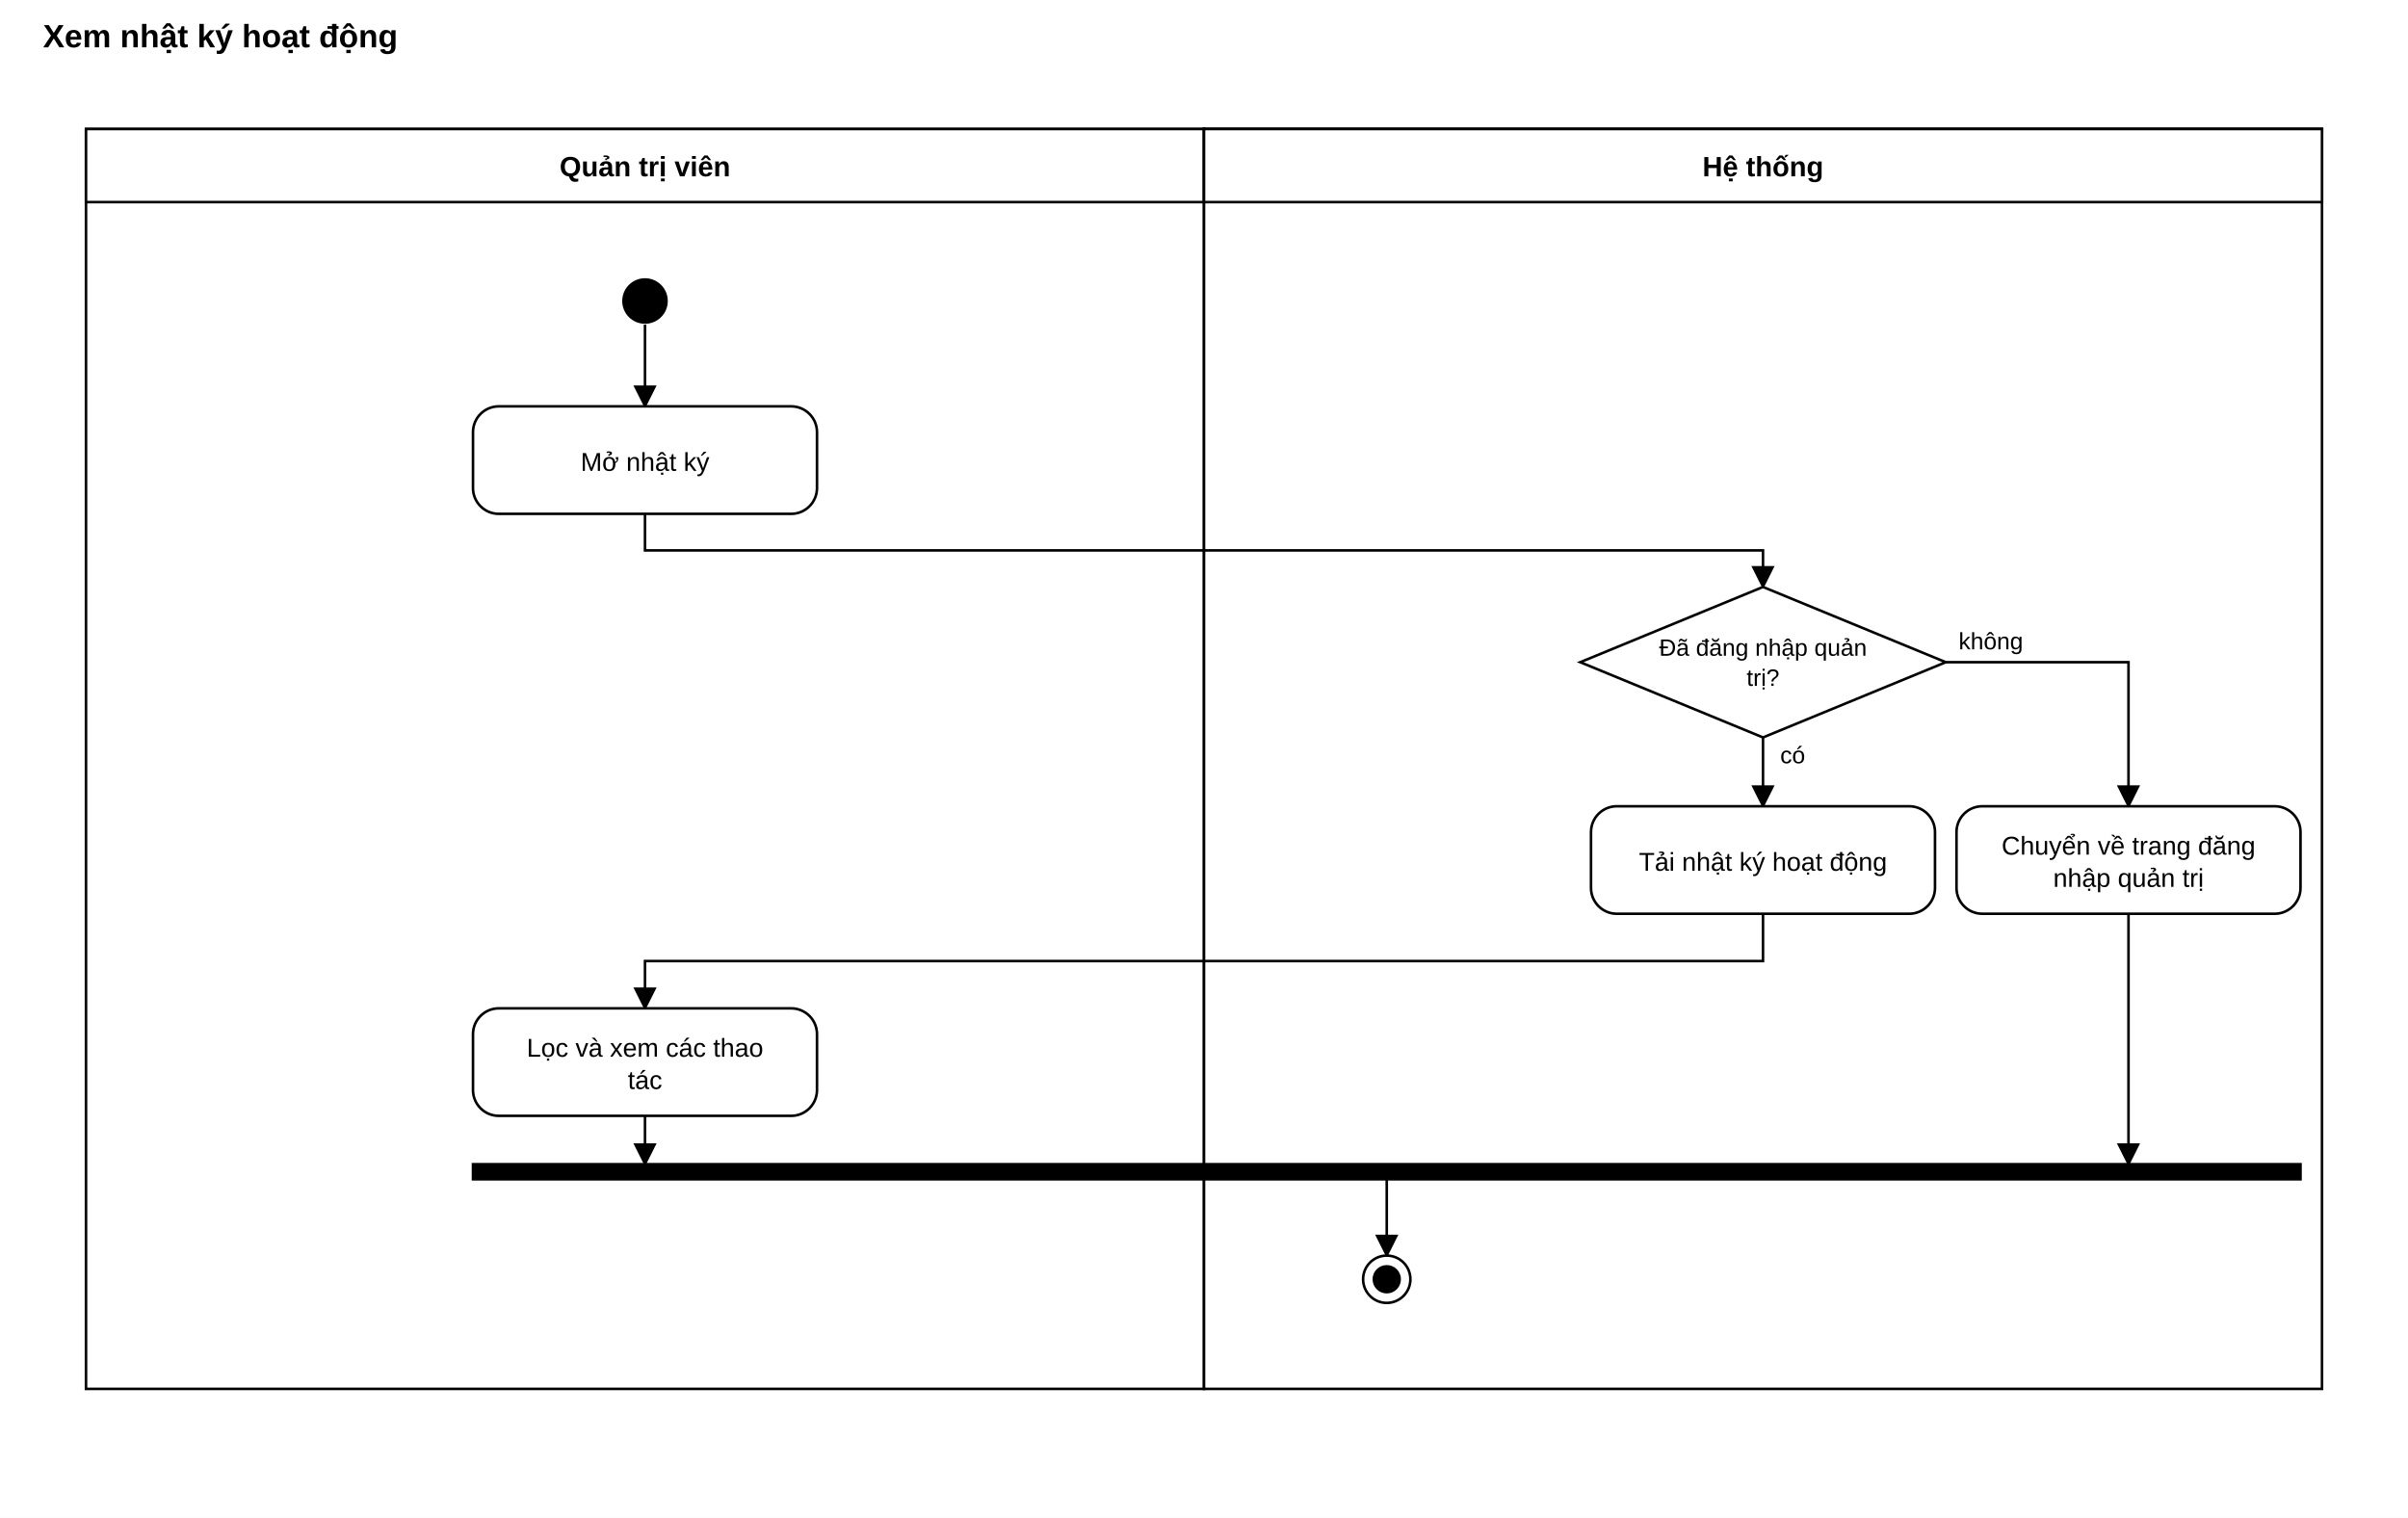
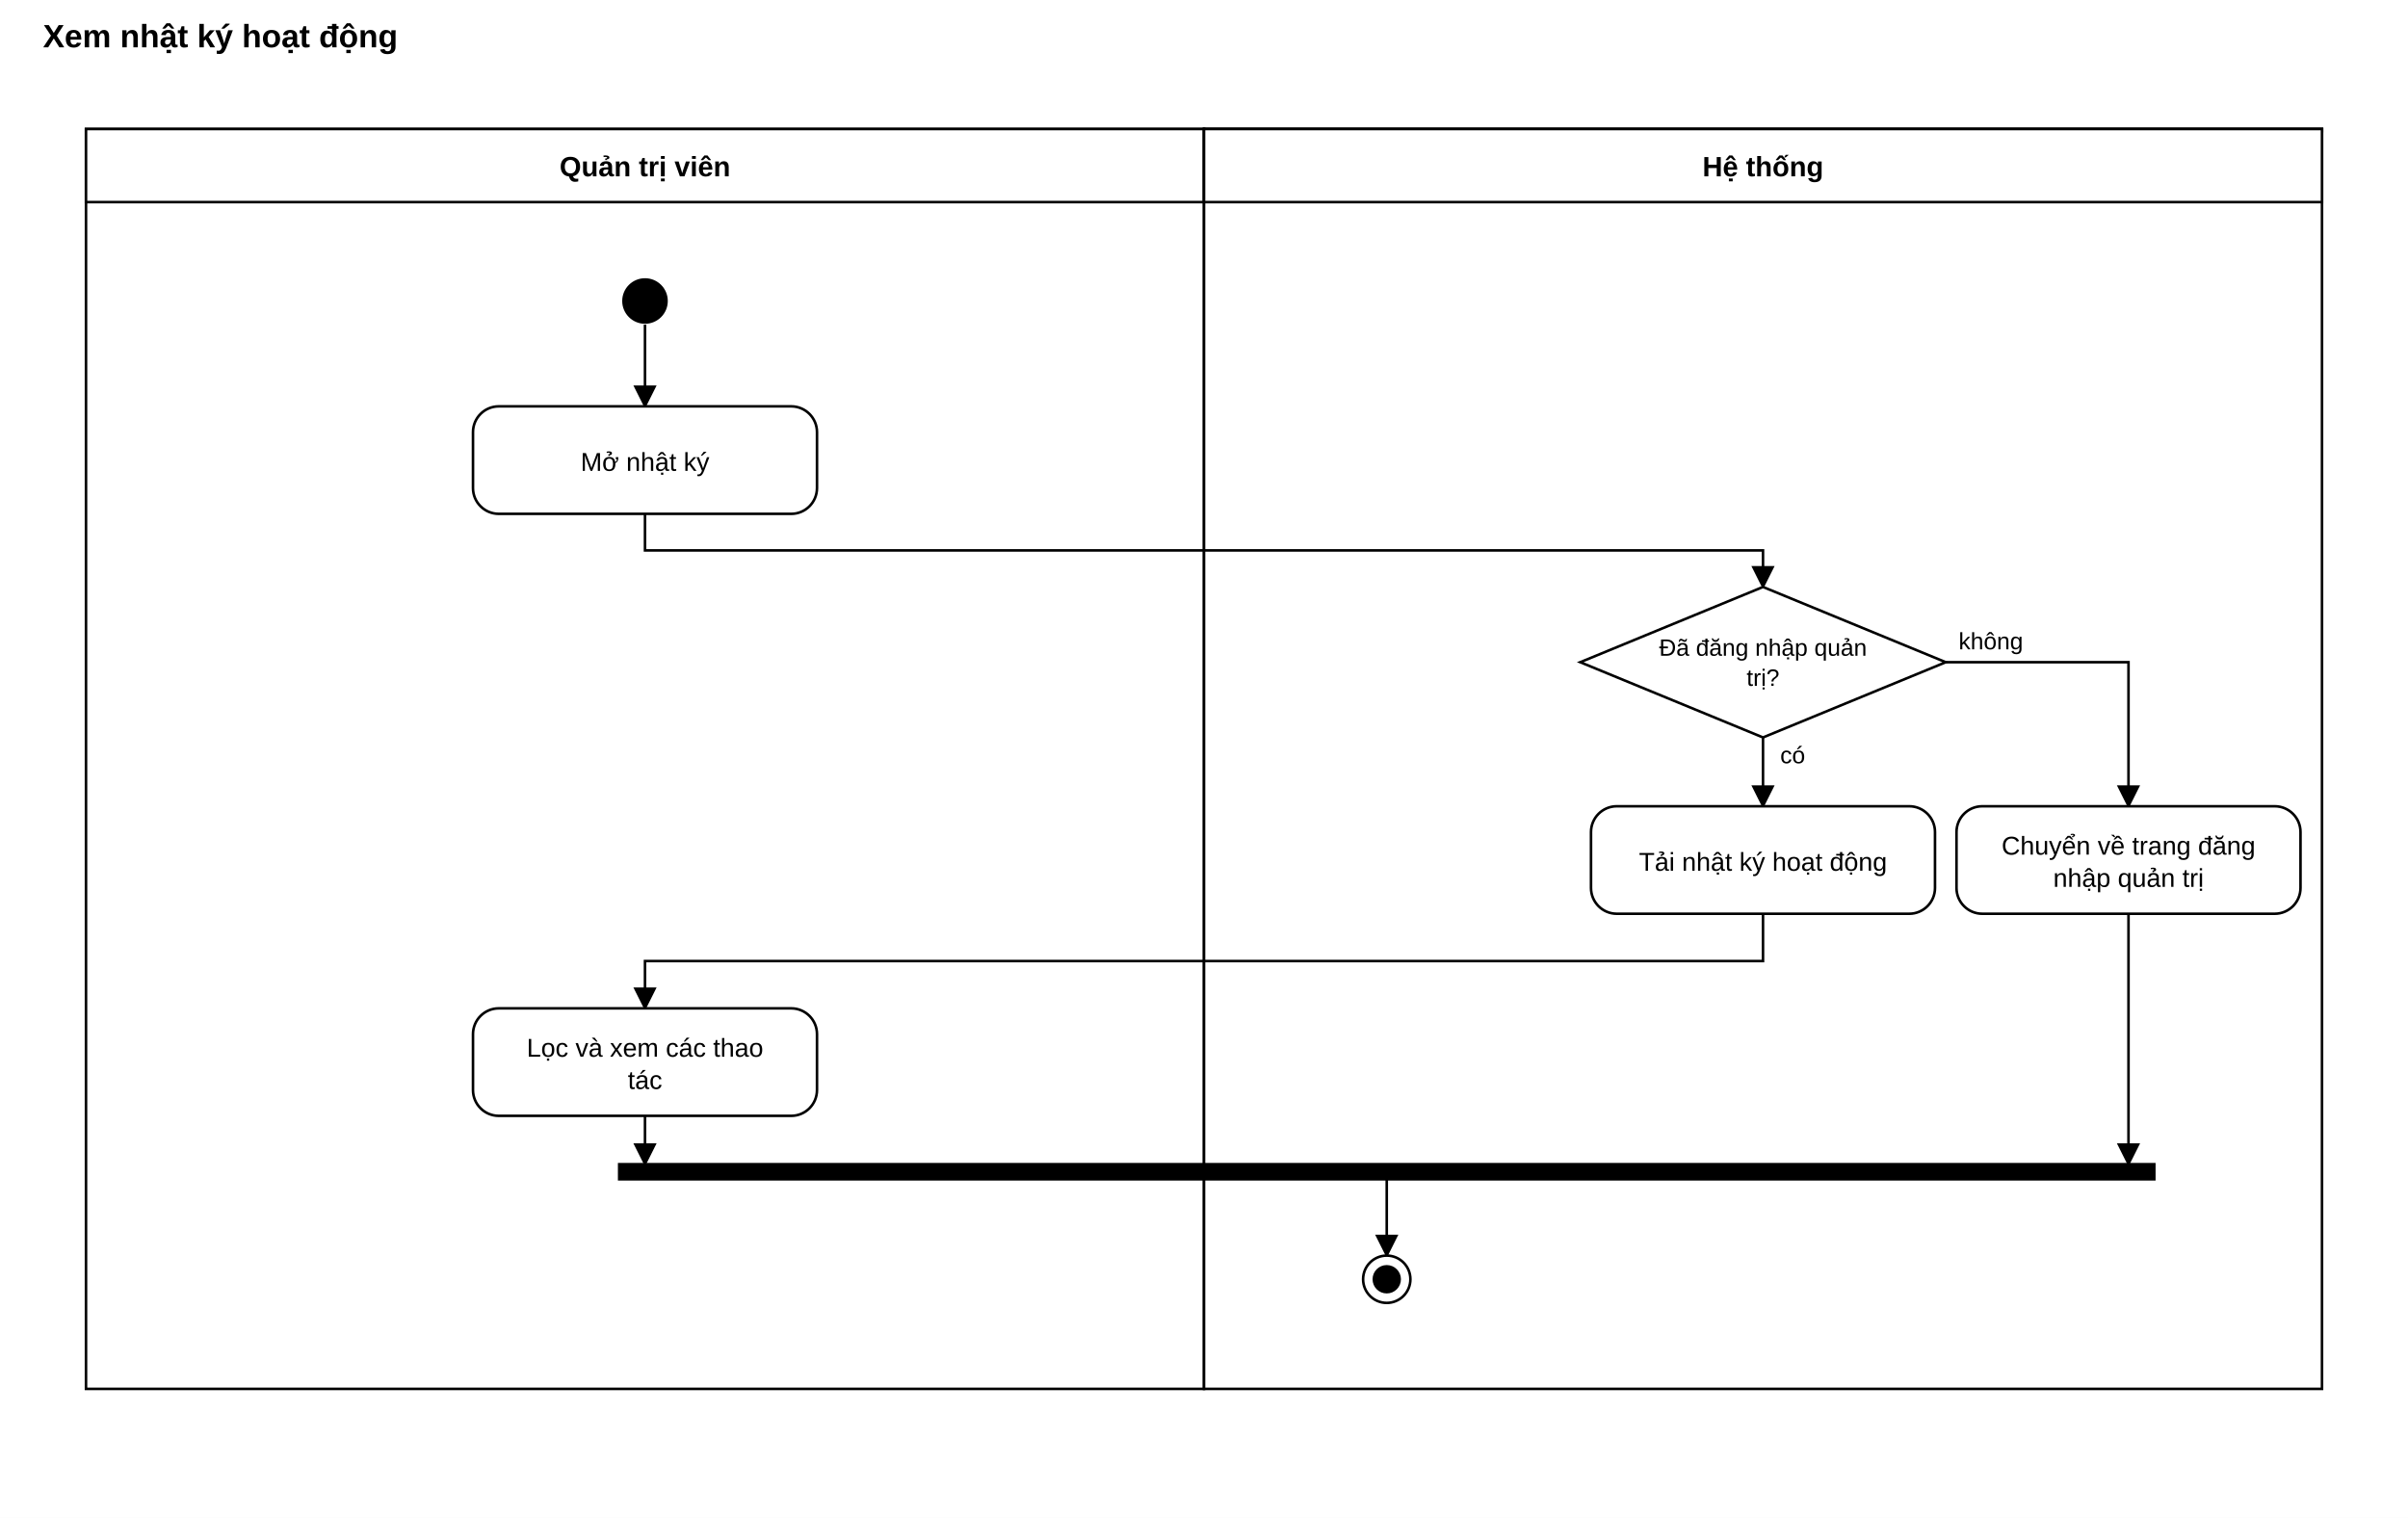
<svg xmlns="http://www.w3.org/2000/svg" width="1120" height="706" viewBox="0 0 1120 706">
  <defs>
    <marker id="dac" viewBox="0 0 10 10" refX="9" refY="5" markerWidth="9" markerHeight="9" orient="auto">
      <path d="M0,0 L10,5 L0,10 z" fill="#000" />
    </marker>
    <marker id="ho" viewBox="0 0 12 12" refX="11" refY="6" markerWidth="11" markerHeight="11" orient="auto">
      <path d="M1,1 L11,6 L1,11" fill="none" stroke="#000" stroke-width="1.2" />
    </marker>
  </defs>
  <rect width="100%" height="100%" fill="#fff" />
  <text x="20" y="22" font-family="Arial, Helvetica, sans-serif" font-size="15" text-anchor="start" font-weight="bold" fill="#000">Xem nhật ký hoạt động</text>
  <rect x="560" y="60" width="520" height="1" rx="0" fill="#fff" stroke="#000" stroke-width="1.2" />
  <rect x="40" y="60" width="520" height="586.0" rx="0" fill="#fff" stroke="#000" stroke-width="1.2" />
  <rect x="40" y="60" width="520" height="34" rx="0" fill="#fff" stroke="#000" stroke-width="1.2" />
  <text x="300.0" y="82" font-family="Arial, Helvetica, sans-serif" font-size="13" text-anchor="middle" font-weight="bold" fill="#000">Quản trị viên</text>
  <rect x="560" y="60" width="520" height="586.0" rx="0" fill="#fff" stroke="#000" stroke-width="1.2" />
  <rect x="560" y="60" width="520" height="34" rx="0" fill="#fff" stroke="#000" stroke-width="1.2" />
  <text x="820.0" y="82" font-family="Arial, Helvetica, sans-serif" font-size="13" text-anchor="middle" font-weight="bold" fill="#000">Hệ thống</text>
  <line x1="300" y1="151.0" x2="300" y2="189.0" stroke="#000" stroke-width="1.2" marker-end="url(#dac)" />
  <path d="M 300 239.0 V 256.0 H 820 V 273.0" fill="none" stroke="#000" stroke-width="1.2" marker-end="url(#dac)" />
  <line x1="820" y1="343.0" x2="820" y2="375.0" stroke="#000" stroke-width="1.2" marker-end="url(#dac)" />
  <text x="828" y="355.0" font-family="Arial, Helvetica, sans-serif" font-size="11" text-anchor="start" font-weight="normal" fill="#000">có</text>
  <path d="M 820 425.0 V 447.0 H 300 V 469.0" fill="none" stroke="#000" stroke-width="1.2" marker-end="url(#dac)" />
  <path d="M 905.0 308 H 990 V 375.0" fill="none" stroke="#000" stroke-width="1.2" marker-end="url(#dac)" />
  <text x="911.0" y="302" font-family="Arial, Helvetica, sans-serif" font-size="11" text-anchor="start" font-weight="normal" fill="#000">không</text>
  <line x1="300" y1="519.0" x2="300" y2="541.5" stroke="#000" stroke-width="1.2" marker-end="url(#dac)" />
  <line x1="990" y1="425.0" x2="990" y2="541.5" stroke="#000" stroke-width="1.2" marker-end="url(#dac)" />
  <line x1="645.0" y1="548.5" x2="645.0" y2="584.0" stroke="#000" stroke-width="1.2" marker-end="url(#dac)" />
  <circle cx="300" cy="140" r="10" fill="#000" stroke="#000" stroke-width="1.2" />
  <rect x="220.0" y="189.0" width="160" height="50" rx="12" fill="#fff" stroke="#000" stroke-width="1.2" />
  <text x="300" y="219.0" font-family="Arial, Helvetica, sans-serif" font-size="12" text-anchor="middle" font-weight="normal" fill="#000">Mở nhật ký</text>
  <path d="M 820 273.0 L 905.0 308 L 820 343.0 L 735.0 308 Z" fill="#fff" stroke="#000" stroke-width="1.2" />
  <text x="820" y="305" font-family="Arial, Helvetica, sans-serif" font-size="11" text-anchor="middle" font-weight="normal" fill="#000">Đã đăng nhập quản</text>
  <text x="820" y="319" font-family="Arial, Helvetica, sans-serif" font-size="11" text-anchor="middle" font-weight="normal" fill="#000">trị?</text>
  <rect x="740.0" y="375.0" width="160" height="50" rx="12" fill="#fff" stroke="#000" stroke-width="1.2" />
  <text x="820" y="405.0" font-family="Arial, Helvetica, sans-serif" font-size="12" text-anchor="middle" font-weight="normal" fill="#000">Tải nhật ký hoạt động</text>
  <rect x="220.0" y="469.0" width="160" height="50" rx="12" fill="#fff" stroke="#000" stroke-width="1.2" />
  <text x="300" y="491.5" font-family="Arial, Helvetica, sans-serif" font-size="12" text-anchor="middle" font-weight="normal" fill="#000">Lọc và xem các thao</text>
  <text x="300" y="506.5" font-family="Arial, Helvetica, sans-serif" font-size="12" text-anchor="middle" font-weight="normal" fill="#000">tác</text>
  <rect x="910.0" y="375.0" width="160" height="50" rx="12" fill="#fff" stroke="#000" stroke-width="1.2" />
  <text x="990" y="397.5" font-family="Arial, Helvetica, sans-serif" font-size="12" text-anchor="middle" font-weight="normal" fill="#000">Chuyển về trang đăng</text>
  <text x="990" y="412.5" font-family="Arial, Helvetica, sans-serif" font-size="12" text-anchor="middle" font-weight="normal" fill="#000">nhập quản trị</text>
-   <rect x="220.0" y="541.5" width="850.0" height="7" rx="0" fill="#000" stroke="#000" stroke-width="1.2" />
+   <rect x="288.0" y="541.5" width="714" height="7" rx="0" fill="#000" stroke="#000" stroke-width="1.2" />
  <circle cx="645.0" cy="595.0" r="11" fill="#fff" stroke="#000" stroke-width="1.2" />
  <circle cx="645.0" cy="595.0" r="6" fill="#000" stroke="#000" stroke-width="1.2" />
</svg>
